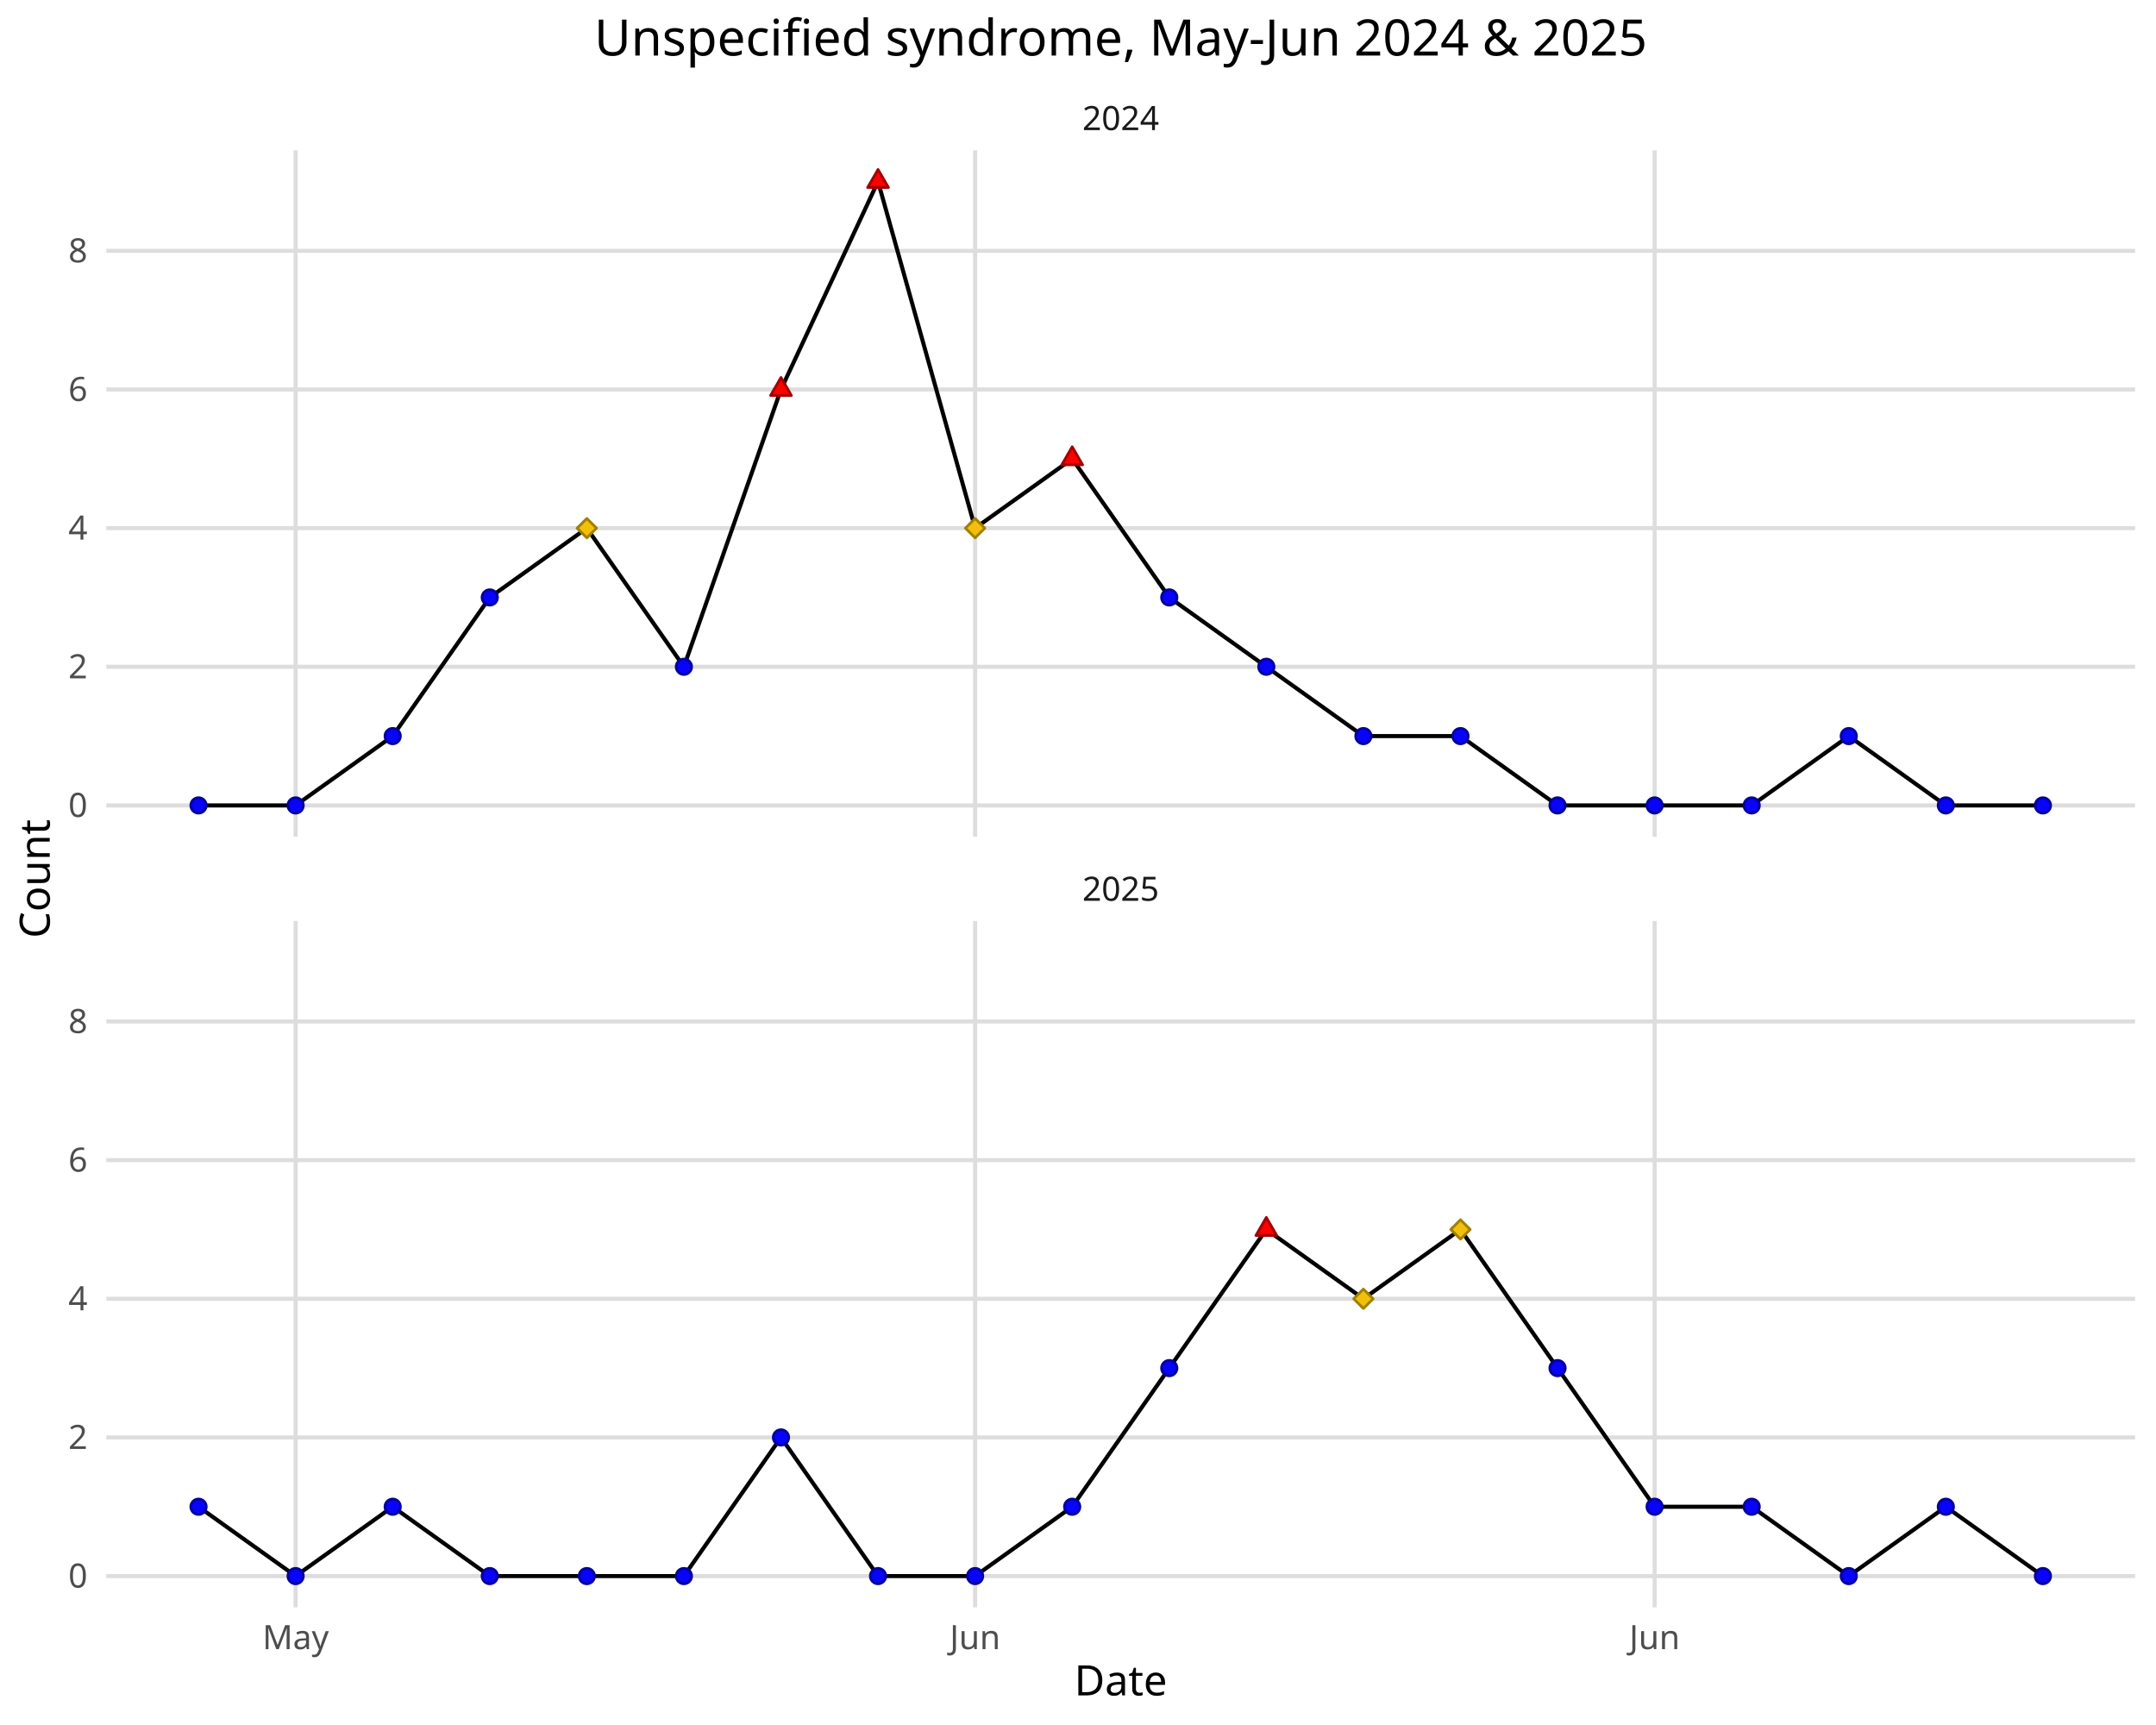
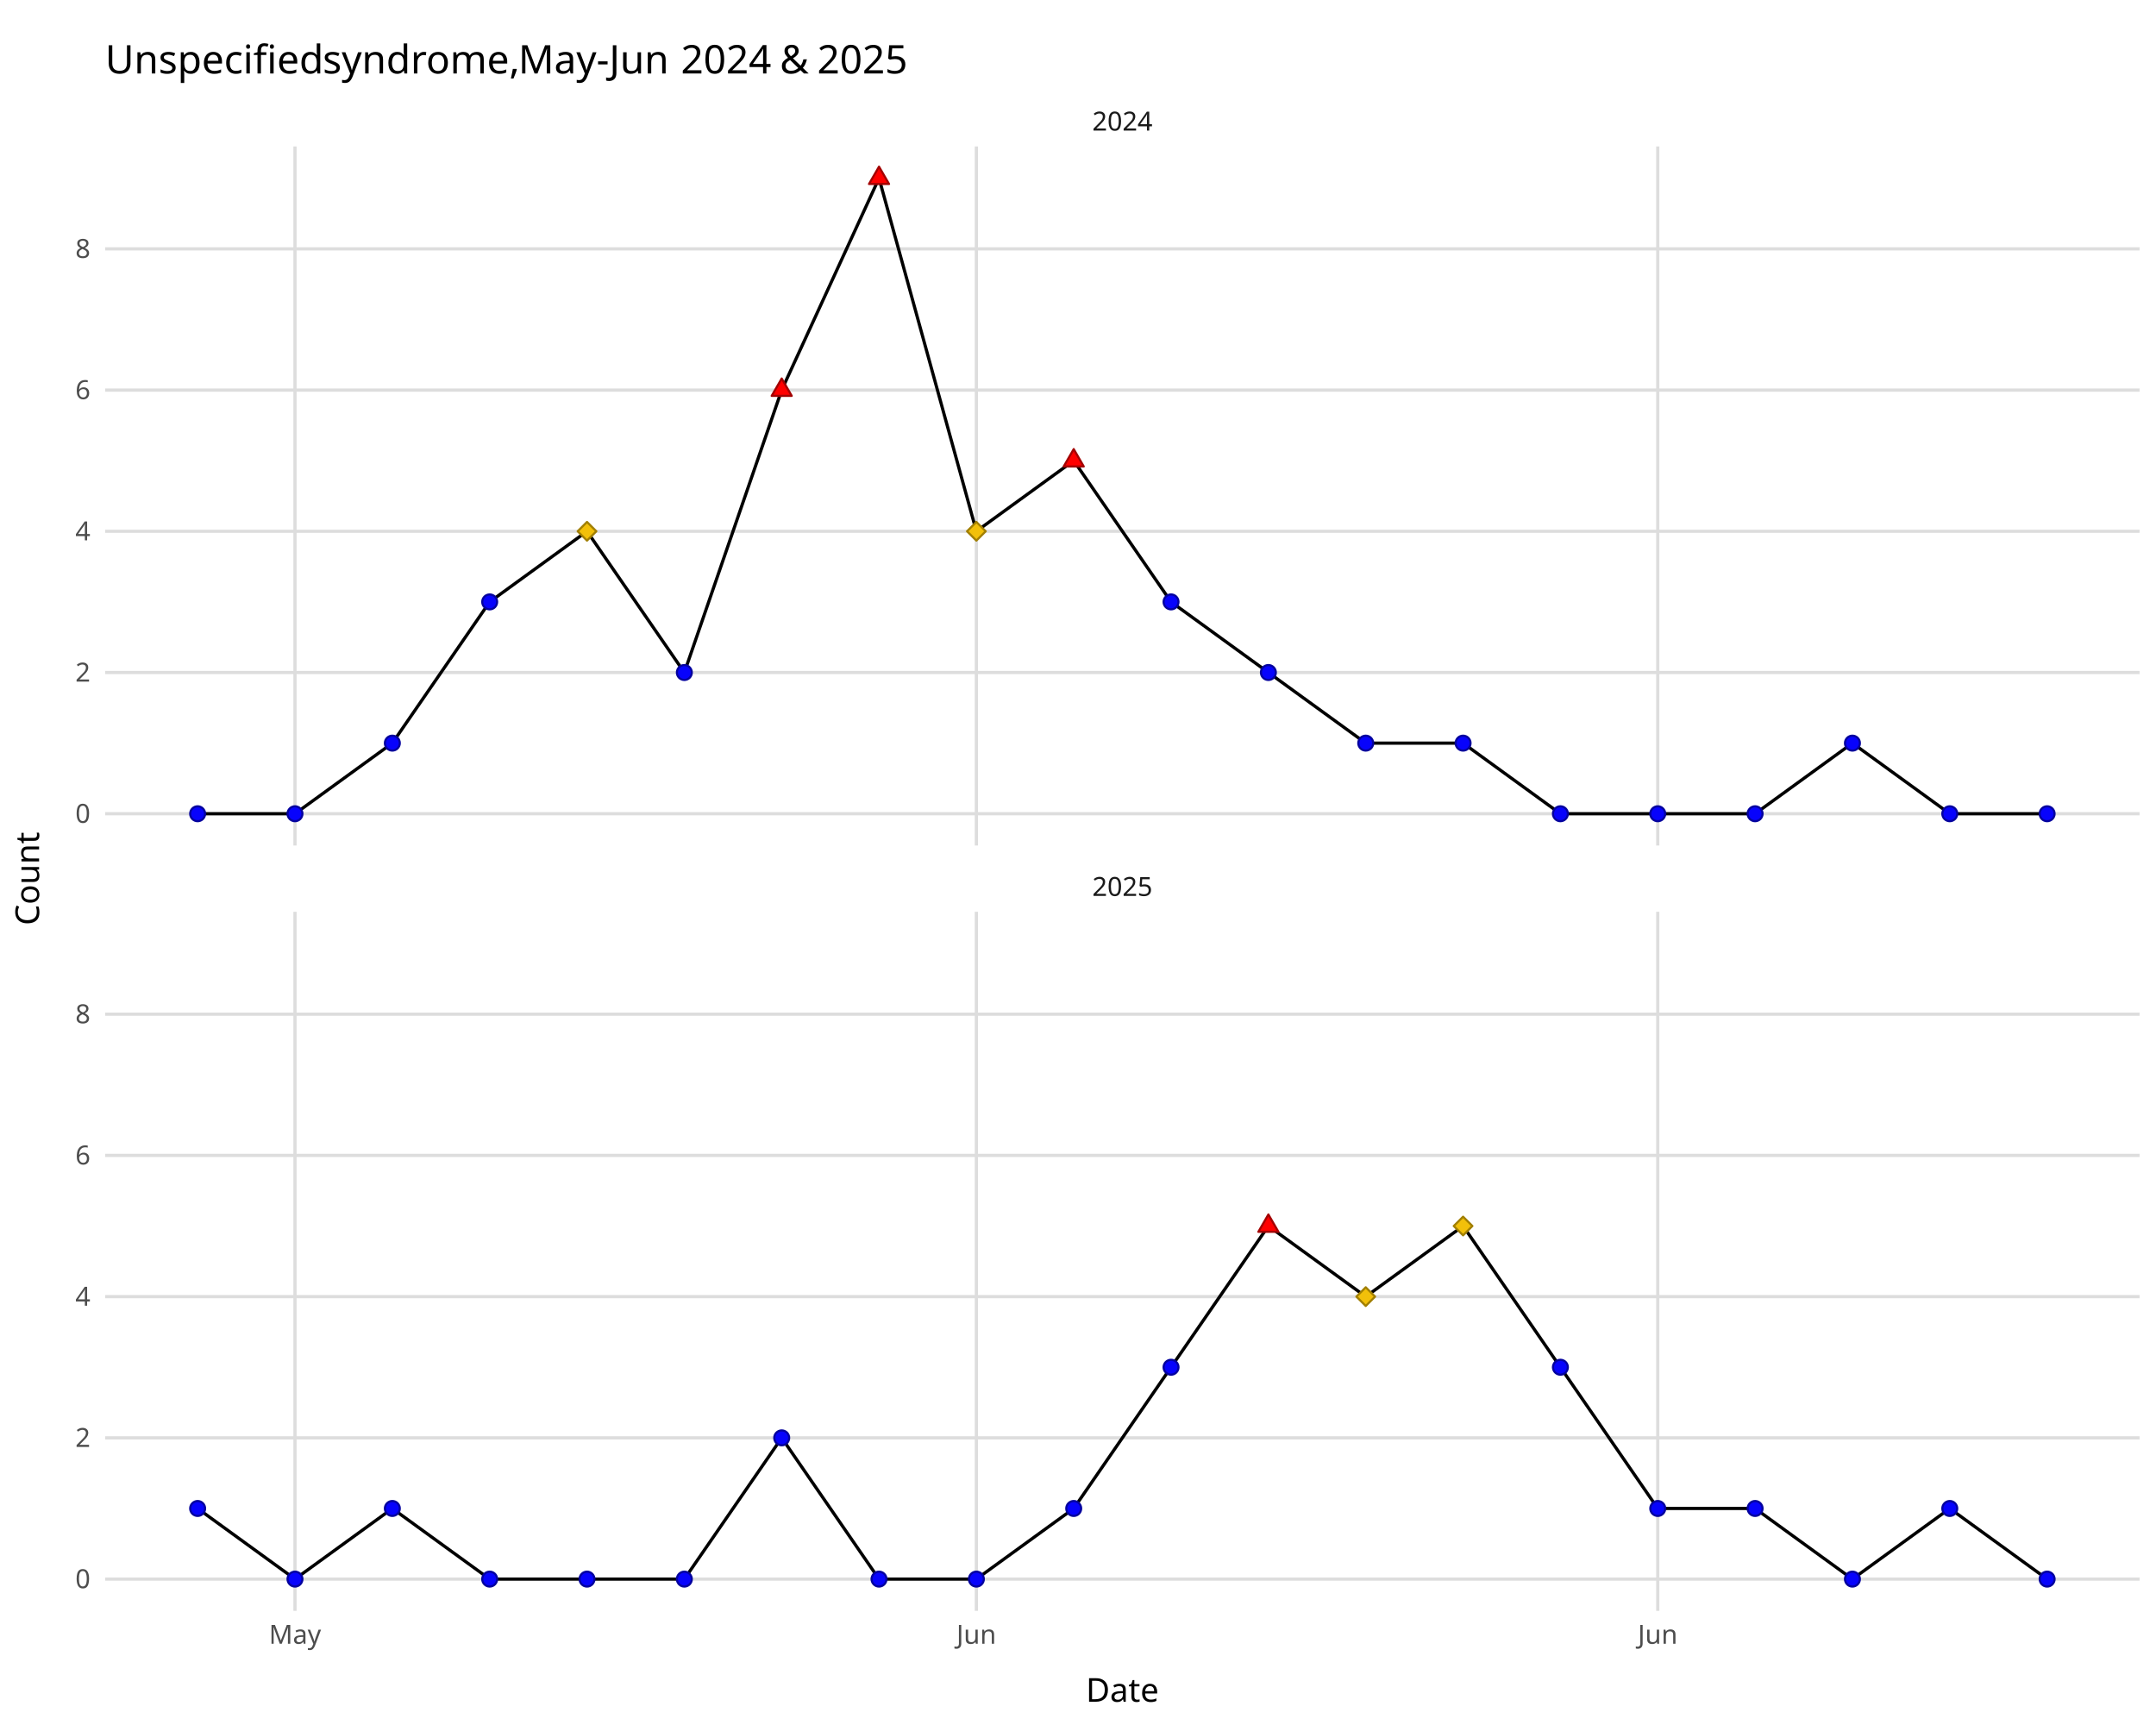
<svg xmlns="http://www.w3.org/2000/svg" class="svglite" data-engine-version="2.0" width="720.00pt" height="576.00pt" viewBox="0 0 720.00 576.00">
  <defs>
    <style type="text/css">
    .svglite line, .svglite polyline, .svglite polygon, .svglite path, .svglite rect, .svglite circle {
      fill: none;
      stroke: #000000;
      stroke-linecap: round;
      stroke-linejoin: round;
      stroke-miterlimit: 10.00;
    }
  </style>
  </defs>
  <rect width="100%" height="100%" style="stroke: none; fill: #FFFFFF;" />
  <defs>
    <clipPath id="cpMC4wMHw3MjAuMDB8MC4wMHw1NzYuMDA=">
      <rect x="0.00" y="0.00" width="720.00" height="576.00" />
    </clipPath>
  </defs>
  <g clip-path="url(#cpMC4wMHw3MjAuMDB8MC4wMHw1NzYuMDA=)">
-     <rect x="0.00" y="0.00" width="720.00" height="576.00" style="stroke-width: 1.36; stroke: none; fill: #FFFFFF;" />
+     <rect x="0.00" y="0.00" width="720.00" height="576.00" style="stroke-width: 1.07; stroke: none; fill: #FFFFFF;" />
  </g>
  <defs>
-     <clipPath id="cpMzUuNTF8NzEzLjAzfDUwLjE5fDI3OS4zNg==">
-       <rect x="35.51" y="50.19" width="677.52" height="229.17" />
+     <clipPath id="cpMzUuMTJ8NzE0LjUyfDQ4LjkwfDI4Mi4zMw==">
+       <rect x="35.12" y="48.90" width="679.40" height="233.43" />
    </clipPath>
  </defs>
-   <g clip-path="url(#cpMzUuNTF8NzEzLjAzfDUwLjE5fDI3OS4zNg==)">
-     <polyline points="35.51,268.94 713.03,268.94 " style="stroke-width: 1.36; stroke: #DDDDDD; stroke-linecap: butt;" />
-     <polyline points="35.51,222.64 713.03,222.64 " style="stroke-width: 1.36; stroke: #DDDDDD; stroke-linecap: butt;" />
-     <polyline points="35.51,176.35 713.03,176.35 " style="stroke-width: 1.36; stroke: #DDDDDD; stroke-linecap: butt;" />
-     <polyline points="35.51,130.05 713.03,130.05 " style="stroke-width: 1.36; stroke: #DDDDDD; stroke-linecap: butt;" />
-     <polyline points="35.51,83.75 713.03,83.75 " style="stroke-width: 1.36; stroke: #DDDDDD; stroke-linecap: butt;" />
-     <polyline points="98.72,279.36 98.72,50.19 " style="stroke-width: 1.36; stroke: #DDDDDD; stroke-linecap: butt;" />
-     <polyline points="325.64,279.36 325.64,50.19 " style="stroke-width: 1.36; stroke: #DDDDDD; stroke-linecap: butt;" />
-     <polyline points="552.56,279.36 552.56,50.19 " style="stroke-width: 1.36; stroke: #DDDDDD; stroke-linecap: butt;" />
-     <polyline points="66.30,268.94 98.72,268.94 131.14,245.79 163.56,199.49 195.97,176.35 228.39,222.64 260.81,130.05 293.22,60.60 325.64,176.35 358.06,153.20 390.48,199.49 422.89,222.64 455.31,245.79 487.73,245.79 520.14,268.94 552.56,268.94 584.98,268.94 617.40,245.79 649.81,268.94 682.23,268.94 " style="stroke-width: 1.36; stroke-linecap: butt;" />
-     <circle cx="66.30" cy="268.94" r="2.58" style="stroke-width: 0.90; stroke: #04029E; fill: #0703FC;" />
-     <circle cx="98.72" cy="268.94" r="2.58" style="stroke-width: 0.90; stroke: #04029E; fill: #0703FC;" />
-     <circle cx="131.14" cy="245.79" r="2.58" style="stroke-width: 0.90; stroke: #04029E; fill: #0703FC;" />
-     <circle cx="163.56" cy="199.49" r="2.58" style="stroke-width: 0.90; stroke: #04029E; fill: #0703FC;" />
-     <polygon points="195.97,179.59 199.21,176.35 195.97,173.11 192.73,176.35 " style="stroke-width: 0.90; stroke: #A17F03; fill: #F2C00A;" />
-     <circle cx="228.39" cy="222.64" r="2.58" style="stroke-width: 0.90; stroke: #04029E; fill: #0703FC;" />
-     <polygon points="260.81,126.03 264.29,132.06 257.33,132.06 " style="stroke-width: 0.90; stroke: #A30202; fill: #FF0000;" />
-     <polygon points="293.22,56.59 296.71,62.61 289.74,62.61 " style="stroke-width: 0.90; stroke: #A30202; fill: #FF0000;" />
-     <polygon points="325.64,179.59 328.88,176.35 325.64,173.11 322.40,176.35 " style="stroke-width: 0.90; stroke: #A17F03; fill: #F2C00A;" />
-     <polygon points="358.06,149.18 361.54,155.21 354.58,155.21 " style="stroke-width: 0.90; stroke: #A30202; fill: #FF0000;" />
-     <circle cx="390.48" cy="199.49" r="2.58" style="stroke-width: 0.90; stroke: #04029E; fill: #0703FC;" />
-     <circle cx="422.89" cy="222.64" r="2.58" style="stroke-width: 0.90; stroke: #04029E; fill: #0703FC;" />
-     <circle cx="455.31" cy="245.79" r="2.58" style="stroke-width: 0.90; stroke: #04029E; fill: #0703FC;" />
-     <circle cx="487.73" cy="245.79" r="2.58" style="stroke-width: 0.90; stroke: #04029E; fill: #0703FC;" />
-     <circle cx="520.14" cy="268.94" r="2.58" style="stroke-width: 0.90; stroke: #04029E; fill: #0703FC;" />
-     <circle cx="552.56" cy="268.94" r="2.58" style="stroke-width: 0.90; stroke: #04029E; fill: #0703FC;" />
-     <circle cx="584.98" cy="268.94" r="2.58" style="stroke-width: 0.90; stroke: #04029E; fill: #0703FC;" />
-     <circle cx="617.40" cy="245.79" r="2.58" style="stroke-width: 0.90; stroke: #04029E; fill: #0703FC;" />
-     <circle cx="649.81" cy="268.94" r="2.58" style="stroke-width: 0.90; stroke: #04029E; fill: #0703FC;" />
-     <circle cx="682.23" cy="268.94" r="2.58" style="stroke-width: 0.90; stroke: #04029E; fill: #0703FC;" />
+   <g clip-path="url(#cpMzUuMTJ8NzE0LjUyfDQ4LjkwfDI4Mi4zMw==)">
+     <polyline points="35.12,271.72 714.52,271.72 " style="stroke-width: 1.07; stroke: #DDDDDD; stroke-linecap: butt;" />
+     <polyline points="35.12,224.56 714.52,224.56 " style="stroke-width: 1.07; stroke: #DDDDDD; stroke-linecap: butt;" />
+     <polyline points="35.12,177.40 714.52,177.40 " style="stroke-width: 1.07; stroke: #DDDDDD; stroke-linecap: butt;" />
+     <polyline points="35.12,130.25 714.52,130.25 " style="stroke-width: 1.07; stroke: #DDDDDD; stroke-linecap: butt;" />
+     <polyline points="35.12,83.09 714.52,83.09 " style="stroke-width: 1.07; stroke: #DDDDDD; stroke-linecap: butt;" />
+     <polyline points="98.51,282.33 98.51,48.90 " style="stroke-width: 1.07; stroke: #DDDDDD; stroke-linecap: butt;" />
+     <polyline points="326.06,282.33 326.06,48.90 " style="stroke-width: 1.07; stroke: #DDDDDD; stroke-linecap: butt;" />
+     <polyline points="553.61,282.33 553.61,48.90 " style="stroke-width: 1.07; stroke: #DDDDDD; stroke-linecap: butt;" />
+     <polyline points="66.00,271.72 98.51,271.72 131.02,248.14 163.53,200.98 196.03,177.40 228.54,224.56 261.05,130.25 293.55,59.51 326.06,177.40 358.57,153.82 391.07,200.98 423.58,224.56 456.09,248.14 488.60,248.14 521.10,271.72 553.61,271.72 586.12,271.72 618.62,248.14 651.13,271.72 683.64,271.72 " style="stroke-width: 1.07; stroke-linecap: butt;" />
+     <circle cx="66.00" cy="271.72" r="2.49" style="stroke-width: 0.71; stroke: #04029E; fill: #0703FC;" />
+     <circle cx="98.51" cy="271.72" r="2.49" style="stroke-width: 0.71; stroke: #04029E; fill: #0703FC;" />
+     <circle cx="131.02" cy="248.14" r="2.49" style="stroke-width: 0.71; stroke: #04029E; fill: #0703FC;" />
+     <circle cx="163.53" cy="200.98" r="2.49" style="stroke-width: 0.71; stroke: #04029E; fill: #0703FC;" />
+     <polygon points="196.03,180.52 199.15,177.40 196.03,174.28 192.91,177.40 " style="stroke-width: 0.71; stroke: #A17F03; fill: #F2C00A;" />
+     <circle cx="228.54" cy="224.56" r="2.49" style="stroke-width: 0.71; stroke: #04029E; fill: #0703FC;" />
+     <polygon points="261.05,126.38 264.40,132.18 257.70,132.18 " style="stroke-width: 0.71; stroke: #A30202; fill: #FF0000;" />
+     <polygon points="293.55,55.64 296.90,61.44 290.20,61.44 " style="stroke-width: 0.71; stroke: #A30202; fill: #FF0000;" />
+     <polygon points="326.06,180.52 329.18,177.40 326.06,174.28 322.94,177.40 " style="stroke-width: 0.71; stroke: #A17F03; fill: #F2C00A;" />
+     <polygon points="358.57,149.95 361.92,155.76 355.22,155.76 " style="stroke-width: 0.71; stroke: #A30202; fill: #FF0000;" />
+     <circle cx="391.07" cy="200.98" r="2.49" style="stroke-width: 0.71; stroke: #04029E; fill: #0703FC;" />
+     <circle cx="423.58" cy="224.56" r="2.49" style="stroke-width: 0.71; stroke: #04029E; fill: #0703FC;" />
+     <circle cx="456.09" cy="248.14" r="2.49" style="stroke-width: 0.71; stroke: #04029E; fill: #0703FC;" />
+     <circle cx="488.60" cy="248.14" r="2.49" style="stroke-width: 0.71; stroke: #04029E; fill: #0703FC;" />
+     <circle cx="521.10" cy="271.72" r="2.49" style="stroke-width: 0.71; stroke: #04029E; fill: #0703FC;" />
+     <circle cx="553.61" cy="271.72" r="2.49" style="stroke-width: 0.71; stroke: #04029E; fill: #0703FC;" />
+     <circle cx="586.12" cy="271.72" r="2.49" style="stroke-width: 0.71; stroke: #04029E; fill: #0703FC;" />
+     <circle cx="618.62" cy="248.14" r="2.49" style="stroke-width: 0.71; stroke: #04029E; fill: #0703FC;" />
+     <circle cx="651.13" cy="271.72" r="2.49" style="stroke-width: 0.71; stroke: #04029E; fill: #0703FC;" />
+     <circle cx="683.64" cy="271.72" r="2.49" style="stroke-width: 0.71; stroke: #04029E; fill: #0703FC;" />
  </g>
  <g clip-path="url(#cpMC4wMHw3MjAuMDB8MC4wMHw1NzYuMDA=)">
</g>
  <defs>
-     <clipPath id="cpMzUuNTF8NzEzLjAzfDMwNy41Mnw1MzYuNjk=">
-       <rect x="35.51" y="307.52" width="677.52" height="229.17" />
+     <clipPath id="cpMzUuMTJ8NzE0LjUyfDMwNC40Nnw1MzcuODk=">
+       <rect x="35.12" y="304.46" width="679.40" height="233.43" />
    </clipPath>
  </defs>
-   <g clip-path="url(#cpMzUuNTF8NzEzLjAzfDMwNy41Mnw1MzYuNjk=)">
-     <polyline points="35.51,526.27 713.03,526.27 " style="stroke-width: 1.36; stroke: #DDDDDD; stroke-linecap: butt;" />
-     <polyline points="35.51,479.98 713.03,479.98 " style="stroke-width: 1.36; stroke: #DDDDDD; stroke-linecap: butt;" />
-     <polyline points="35.51,433.68 713.03,433.68 " style="stroke-width: 1.36; stroke: #DDDDDD; stroke-linecap: butt;" />
-     <polyline points="35.51,387.38 713.03,387.38 " style="stroke-width: 1.36; stroke: #DDDDDD; stroke-linecap: butt;" />
-     <polyline points="35.51,341.09 713.03,341.09 " style="stroke-width: 1.36; stroke: #DDDDDD; stroke-linecap: butt;" />
-     <polyline points="98.72,536.69 98.72,307.52 " style="stroke-width: 1.36; stroke: #DDDDDD; stroke-linecap: butt;" />
-     <polyline points="325.64,536.69 325.64,307.52 " style="stroke-width: 1.36; stroke: #DDDDDD; stroke-linecap: butt;" />
-     <polyline points="552.56,536.69 552.56,307.52 " style="stroke-width: 1.36; stroke: #DDDDDD; stroke-linecap: butt;" />
-     <polyline points="66.30,503.12 98.72,526.27 131.14,503.12 163.56,526.27 195.97,526.27 228.39,526.27 260.81,479.98 293.22,526.27 325.64,526.27 358.06,503.12 390.48,456.83 422.89,410.53 455.31,433.68 487.73,410.53 520.14,456.83 552.56,503.12 584.98,503.12 617.40,526.27 649.81,503.12 682.23,526.27 " style="stroke-width: 1.36; stroke-linecap: butt;" />
-     <circle cx="66.30" cy="503.12" r="2.58" style="stroke-width: 0.90; stroke: #04029E; fill: #0703FC;" />
-     <circle cx="98.72" cy="526.27" r="2.58" style="stroke-width: 0.90; stroke: #04029E; fill: #0703FC;" />
-     <circle cx="131.14" cy="503.12" r="2.58" style="stroke-width: 0.90; stroke: #04029E; fill: #0703FC;" />
-     <circle cx="163.56" cy="526.27" r="2.58" style="stroke-width: 0.90; stroke: #04029E; fill: #0703FC;" />
-     <circle cx="195.97" cy="526.27" r="2.58" style="stroke-width: 0.90; stroke: #04029E; fill: #0703FC;" />
-     <circle cx="228.39" cy="526.27" r="2.58" style="stroke-width: 0.90; stroke: #04029E; fill: #0703FC;" />
-     <circle cx="260.81" cy="479.98" r="2.58" style="stroke-width: 0.90; stroke: #04029E; fill: #0703FC;" />
-     <circle cx="293.22" cy="526.27" r="2.58" style="stroke-width: 0.90; stroke: #04029E; fill: #0703FC;" />
-     <circle cx="325.64" cy="526.27" r="2.58" style="stroke-width: 0.90; stroke: #04029E; fill: #0703FC;" />
-     <circle cx="358.06" cy="503.12" r="2.58" style="stroke-width: 0.90; stroke: #04029E; fill: #0703FC;" />
-     <circle cx="390.48" cy="456.83" r="2.58" style="stroke-width: 0.90; stroke: #04029E; fill: #0703FC;" />
-     <polygon points="422.89,406.51 426.37,412.54 419.41,412.54 " style="stroke-width: 0.90; stroke: #A30202; fill: #FF0000;" />
-     <polygon points="455.31,436.92 458.55,433.68 455.31,430.44 452.07,433.68 " style="stroke-width: 0.90; stroke: #A17F03; fill: #F2C00A;" />
-     <polygon points="487.73,413.77 490.97,410.53 487.73,407.29 484.49,410.53 " style="stroke-width: 0.90; stroke: #A17F03; fill: #F2C00A;" />
-     <circle cx="520.14" cy="456.83" r="2.58" style="stroke-width: 0.90; stroke: #04029E; fill: #0703FC;" />
-     <circle cx="552.56" cy="503.12" r="2.58" style="stroke-width: 0.90; stroke: #04029E; fill: #0703FC;" />
-     <circle cx="584.98" cy="503.12" r="2.58" style="stroke-width: 0.90; stroke: #04029E; fill: #0703FC;" />
-     <circle cx="617.40" cy="526.27" r="2.58" style="stroke-width: 0.90; stroke: #04029E; fill: #0703FC;" />
-     <circle cx="649.81" cy="503.12" r="2.58" style="stroke-width: 0.90; stroke: #04029E; fill: #0703FC;" />
-     <circle cx="682.23" cy="526.27" r="2.58" style="stroke-width: 0.90; stroke: #04029E; fill: #0703FC;" />
+   <g clip-path="url(#cpMzUuMTJ8NzE0LjUyfDMwNC40Nnw1MzcuODk=)">
+     <polyline points="35.12,527.28 714.52,527.28 " style="stroke-width: 1.07; stroke: #DDDDDD; stroke-linecap: butt;" />
+     <polyline points="35.12,480.12 714.52,480.12 " style="stroke-width: 1.07; stroke: #DDDDDD; stroke-linecap: butt;" />
+     <polyline points="35.12,432.96 714.52,432.96 " style="stroke-width: 1.07; stroke: #DDDDDD; stroke-linecap: butt;" />
+     <polyline points="35.12,385.81 714.52,385.81 " style="stroke-width: 1.07; stroke: #DDDDDD; stroke-linecap: butt;" />
+     <polyline points="35.12,338.65 714.52,338.65 " style="stroke-width: 1.07; stroke: #DDDDDD; stroke-linecap: butt;" />
+     <polyline points="98.51,537.89 98.51,304.46 " style="stroke-width: 1.07; stroke: #DDDDDD; stroke-linecap: butt;" />
+     <polyline points="326.06,537.89 326.06,304.46 " style="stroke-width: 1.07; stroke: #DDDDDD; stroke-linecap: butt;" />
+     <polyline points="553.61,537.89 553.61,304.46 " style="stroke-width: 1.07; stroke: #DDDDDD; stroke-linecap: butt;" />
+     <polyline points="66.00,503.70 98.51,527.28 131.02,503.70 163.53,527.28 196.03,527.28 228.54,527.28 261.05,480.12 293.55,527.28 326.06,527.28 358.57,503.70 391.07,456.54 423.58,409.38 456.09,432.96 488.60,409.38 521.10,456.54 553.61,503.70 586.12,503.70 618.62,527.28 651.13,503.70 683.64,527.28 " style="stroke-width: 1.07; stroke-linecap: butt;" />
+     <circle cx="66.00" cy="503.70" r="2.49" style="stroke-width: 0.71; stroke: #04029E; fill: #0703FC;" />
+     <circle cx="98.51" cy="527.28" r="2.49" style="stroke-width: 0.71; stroke: #04029E; fill: #0703FC;" />
+     <circle cx="131.02" cy="503.70" r="2.49" style="stroke-width: 0.71; stroke: #04029E; fill: #0703FC;" />
+     <circle cx="163.53" cy="527.28" r="2.49" style="stroke-width: 0.71; stroke: #04029E; fill: #0703FC;" />
+     <circle cx="196.03" cy="527.28" r="2.49" style="stroke-width: 0.71; stroke: #04029E; fill: #0703FC;" />
+     <circle cx="228.54" cy="527.28" r="2.49" style="stroke-width: 0.71; stroke: #04029E; fill: #0703FC;" />
+     <circle cx="261.05" cy="480.12" r="2.49" style="stroke-width: 0.71; stroke: #04029E; fill: #0703FC;" />
+     <circle cx="293.55" cy="527.28" r="2.49" style="stroke-width: 0.71; stroke: #04029E; fill: #0703FC;" />
+     <circle cx="326.06" cy="527.28" r="2.49" style="stroke-width: 0.71; stroke: #04029E; fill: #0703FC;" />
+     <circle cx="358.57" cy="503.70" r="2.49" style="stroke-width: 0.71; stroke: #04029E; fill: #0703FC;" />
+     <circle cx="391.07" cy="456.54" r="2.49" style="stroke-width: 0.71; stroke: #04029E; fill: #0703FC;" />
+     <polygon points="423.58,405.52 426.93,411.32 420.23,411.32 " style="stroke-width: 0.71; stroke: #A30202; fill: #FF0000;" />
+     <polygon points="456.09,436.08 459.21,432.96 456.09,429.84 452.97,432.96 " style="stroke-width: 0.71; stroke: #A17F03; fill: #F2C00A;" />
+     <polygon points="488.60,412.50 491.71,409.38 488.60,406.27 485.48,409.38 " style="stroke-width: 0.71; stroke: #A17F03; fill: #F2C00A;" />
+     <circle cx="521.10" cy="456.54" r="2.49" style="stroke-width: 0.71; stroke: #04029E; fill: #0703FC;" />
+     <circle cx="553.61" cy="503.70" r="2.49" style="stroke-width: 0.71; stroke: #04029E; fill: #0703FC;" />
+     <circle cx="586.12" cy="503.70" r="2.49" style="stroke-width: 0.71; stroke: #04029E; fill: #0703FC;" />
+     <circle cx="618.62" cy="527.28" r="2.49" style="stroke-width: 0.71; stroke: #04029E; fill: #0703FC;" />
+     <circle cx="651.13" cy="503.70" r="2.49" style="stroke-width: 0.71; stroke: #04029E; fill: #0703FC;" />
+     <circle cx="683.64" cy="527.28" r="2.49" style="stroke-width: 0.71; stroke: #04029E; fill: #0703FC;" />
  </g>
  <g clip-path="url(#cpMC4wMHw3MjAuMDB8MC4wMHw1NzYuMDA=)">
</g>
  <defs>
-     <clipPath id="cpMzUuNTF8NzEzLjAzfDI4Ni4zM3wzMDcuNTI=">
-       <rect x="35.51" y="286.33" width="677.52" height="21.19" />
+     <clipPath id="cpMzUuMTJ8NzE0LjUyfDI4Ny44MXwzMDQuNDY=">
+       <rect x="35.12" y="287.81" width="679.40" height="16.65" />
    </clipPath>
  </defs>
-   <g clip-path="url(#cpMzUuNTF8NzEzLjAzfDI4Ni4zM3wzMDcuNTI=)">
-     <text x="374.27" y="300.78" text-anchor="middle" style="font-size: 11.20px; fill: #1A1A1A; font-family: sans;" textLength="24.92px" lengthAdjust="spacingAndGlyphs">2025</text>
+   <g clip-path="url(#cpMzUuMTJ8NzE0LjUyfDI4Ny44MXwzMDQuNDY=)">
+     <text x="374.82" y="299.16" text-anchor="middle" style="font-size: 8.80px; fill: #1A1A1A; font-family: sans;" textLength="19.58px" lengthAdjust="spacingAndGlyphs">2025</text>
  </g>
  <g clip-path="url(#cpMC4wMHw3MjAuMDB8MC4wMHw1NzYuMDA=)">
</g>
  <defs>
-     <clipPath id="cpMzUuNTF8NzEzLjAzfDI5LjAwfDUwLjE5">
-       <rect x="35.51" y="29.00" width="677.52" height="21.19" />
+     <clipPath id="cpMzUuMTJ8NzE0LjUyfDMyLjI1fDQ4Ljkw">
+       <rect x="35.12" y="32.25" width="679.40" height="16.65" />
    </clipPath>
  </defs>
-   <g clip-path="url(#cpMzUuNTF8NzEzLjAzfDI5LjAwfDUwLjE5)">
-     <text x="374.27" y="43.45" text-anchor="middle" style="font-size: 11.20px; fill: #1A1A1A; font-family: sans;" textLength="24.92px" lengthAdjust="spacingAndGlyphs">2024</text>
+   <g clip-path="url(#cpMzUuMTJ8NzE0LjUyfDMyLjI1fDQ4Ljkw)">
+     <text x="374.82" y="43.60" text-anchor="middle" style="font-size: 8.80px; fill: #1A1A1A; font-family: sans;" textLength="19.58px" lengthAdjust="spacingAndGlyphs">2024</text>
  </g>
  <g clip-path="url(#cpMC4wMHw3MjAuMDB8MC4wMHw1NzYuMDA=)">
-     <text x="98.72" y="550.67" text-anchor="middle" style="font-size: 11.20px; fill: #4D4D4D; font-family: sans;" textLength="21.17px" lengthAdjust="spacingAndGlyphs">May</text>
-     <text x="325.64" y="550.67" text-anchor="middle" style="font-size: 11.20px; fill: #4D4D4D; font-family: sans;" textLength="18.06px" lengthAdjust="spacingAndGlyphs">Jun</text>
-     <text x="552.56" y="550.67" text-anchor="middle" style="font-size: 11.20px; fill: #4D4D4D; font-family: sans;" textLength="18.06px" lengthAdjust="spacingAndGlyphs">Jun</text>
-     <text x="29.23" y="272.79" text-anchor="end" style="font-size: 11.20px; fill: #4D4D4D; font-family: sans;" textLength="6.23px" lengthAdjust="spacingAndGlyphs">0</text>
-     <text x="29.23" y="226.50" text-anchor="end" style="font-size: 11.20px; fill: #4D4D4D; font-family: sans;" textLength="6.23px" lengthAdjust="spacingAndGlyphs">2</text>
-     <text x="29.23" y="180.20" text-anchor="end" style="font-size: 11.20px; fill: #4D4D4D; font-family: sans;" textLength="6.23px" lengthAdjust="spacingAndGlyphs">4</text>
-     <text x="29.23" y="133.90" text-anchor="end" style="font-size: 11.20px; fill: #4D4D4D; font-family: sans;" textLength="6.23px" lengthAdjust="spacingAndGlyphs">6</text>
-     <text x="29.23" y="87.61" text-anchor="end" style="font-size: 11.20px; fill: #4D4D4D; font-family: sans;" textLength="6.23px" lengthAdjust="spacingAndGlyphs">8</text>
-     <text x="29.23" y="530.13" text-anchor="end" style="font-size: 11.20px; fill: #4D4D4D; font-family: sans;" textLength="6.23px" lengthAdjust="spacingAndGlyphs">0</text>
-     <text x="29.23" y="483.83" text-anchor="end" style="font-size: 11.20px; fill: #4D4D4D; font-family: sans;" textLength="6.23px" lengthAdjust="spacingAndGlyphs">2</text>
-     <text x="29.23" y="437.53" text-anchor="end" style="font-size: 11.20px; fill: #4D4D4D; font-family: sans;" textLength="6.23px" lengthAdjust="spacingAndGlyphs">4</text>
-     <text x="29.23" y="391.24" text-anchor="end" style="font-size: 11.20px; fill: #4D4D4D; font-family: sans;" textLength="6.23px" lengthAdjust="spacingAndGlyphs">6</text>
-     <text x="29.23" y="344.94" text-anchor="end" style="font-size: 11.20px; fill: #4D4D4D; font-family: sans;" textLength="6.23px" lengthAdjust="spacingAndGlyphs">8</text>
-     <text x="374.27" y="566.12" text-anchor="middle" style="font-size: 14.00px; font-family: sans;" textLength="29.58px" lengthAdjust="spacingAndGlyphs">Date</text>
-     <text transform="translate(16.61,293.44) rotate(-90)" text-anchor="middle" style="font-size: 14.00px; font-family: sans;" textLength="37.36px" lengthAdjust="spacingAndGlyphs">Count</text>
-     <text x="374.27" y="18.54" text-anchor="middle" style="font-size: 16.80px; font-family: sans;" textLength="339.99px" lengthAdjust="spacingAndGlyphs">Unspecified syndrome, May-Jun 2024 &amp; 2025</text>
+     <text x="98.51" y="548.88" text-anchor="middle" style="font-size: 8.80px; fill: #4D4D4D; font-family: sans;" textLength="16.63px" lengthAdjust="spacingAndGlyphs">May</text>
+     <text x="326.06" y="548.88" text-anchor="middle" style="font-size: 8.80px; fill: #4D4D4D; font-family: sans;" textLength="14.19px" lengthAdjust="spacingAndGlyphs">Jun</text>
+     <text x="553.61" y="548.88" text-anchor="middle" style="font-size: 8.80px; fill: #4D4D4D; font-family: sans;" textLength="14.19px" lengthAdjust="spacingAndGlyphs">Jun</text>
+     <text x="30.19" y="274.75" text-anchor="end" style="font-size: 8.80px; fill: #4D4D4D; font-family: sans;" textLength="4.89px" lengthAdjust="spacingAndGlyphs">0</text>
+     <text x="30.19" y="227.59" text-anchor="end" style="font-size: 8.80px; fill: #4D4D4D; font-family: sans;" textLength="4.89px" lengthAdjust="spacingAndGlyphs">2</text>
+     <text x="30.19" y="180.43" text-anchor="end" style="font-size: 8.80px; fill: #4D4D4D; font-family: sans;" textLength="4.89px" lengthAdjust="spacingAndGlyphs">4</text>
+     <text x="30.19" y="133.27" text-anchor="end" style="font-size: 8.80px; fill: #4D4D4D; font-family: sans;" textLength="4.89px" lengthAdjust="spacingAndGlyphs">6</text>
+     <text x="30.19" y="86.12" text-anchor="end" style="font-size: 8.80px; fill: #4D4D4D; font-family: sans;" textLength="4.89px" lengthAdjust="spacingAndGlyphs">8</text>
+     <text x="30.19" y="530.31" text-anchor="end" style="font-size: 8.80px; fill: #4D4D4D; font-family: sans;" textLength="4.89px" lengthAdjust="spacingAndGlyphs">0</text>
+     <text x="30.19" y="483.15" text-anchor="end" style="font-size: 8.80px; fill: #4D4D4D; font-family: sans;" textLength="4.89px" lengthAdjust="spacingAndGlyphs">2</text>
+     <text x="30.19" y="435.99" text-anchor="end" style="font-size: 8.80px; fill: #4D4D4D; font-family: sans;" textLength="4.89px" lengthAdjust="spacingAndGlyphs">4</text>
+     <text x="30.19" y="388.83" text-anchor="end" style="font-size: 8.80px; fill: #4D4D4D; font-family: sans;" textLength="4.89px" lengthAdjust="spacingAndGlyphs">6</text>
+     <text x="30.19" y="341.68" text-anchor="end" style="font-size: 8.80px; fill: #4D4D4D; font-family: sans;" textLength="4.89px" lengthAdjust="spacingAndGlyphs">8</text>
+     <text x="374.82" y="568.24" text-anchor="middle" style="font-size: 11.00px; font-family: sans;" textLength="23.24px" lengthAdjust="spacingAndGlyphs">Date</text>
+     <text transform="translate(13.05,293.39) rotate(-90)" text-anchor="middle" style="font-size: 11.00px; font-family: sans;" textLength="29.36px" lengthAdjust="spacingAndGlyphs">Count</text>
+     <text x="35.12" y="24.53" style="font-size: 13.20px; font-family: sans;" textLength="68.98px" lengthAdjust="spacingAndGlyphs">Unspecified</text>
+     <text x="107.77" y="24.53" style="font-size: 13.20px; font-family: sans;" textLength="61.64px" lengthAdjust="spacingAndGlyphs">syndrome,</text>
+     <text x="173.08" y="24.53" style="font-size: 13.20px; font-family: sans;" textLength="50.63px" lengthAdjust="spacingAndGlyphs">May-Jun</text>
+     <text x="227.38" y="24.53" style="font-size: 13.20px; font-family: sans;" textLength="29.37px" lengthAdjust="spacingAndGlyphs">2024</text>
+     <text x="260.41" y="24.53" style="font-size: 13.20px; font-family: sans;" textLength="8.81px" lengthAdjust="spacingAndGlyphs">&amp;</text>
+     <text x="272.89" y="24.53" style="font-size: 13.20px; font-family: sans;" textLength="29.37px" lengthAdjust="spacingAndGlyphs">2025</text>
  </g>
</svg>
